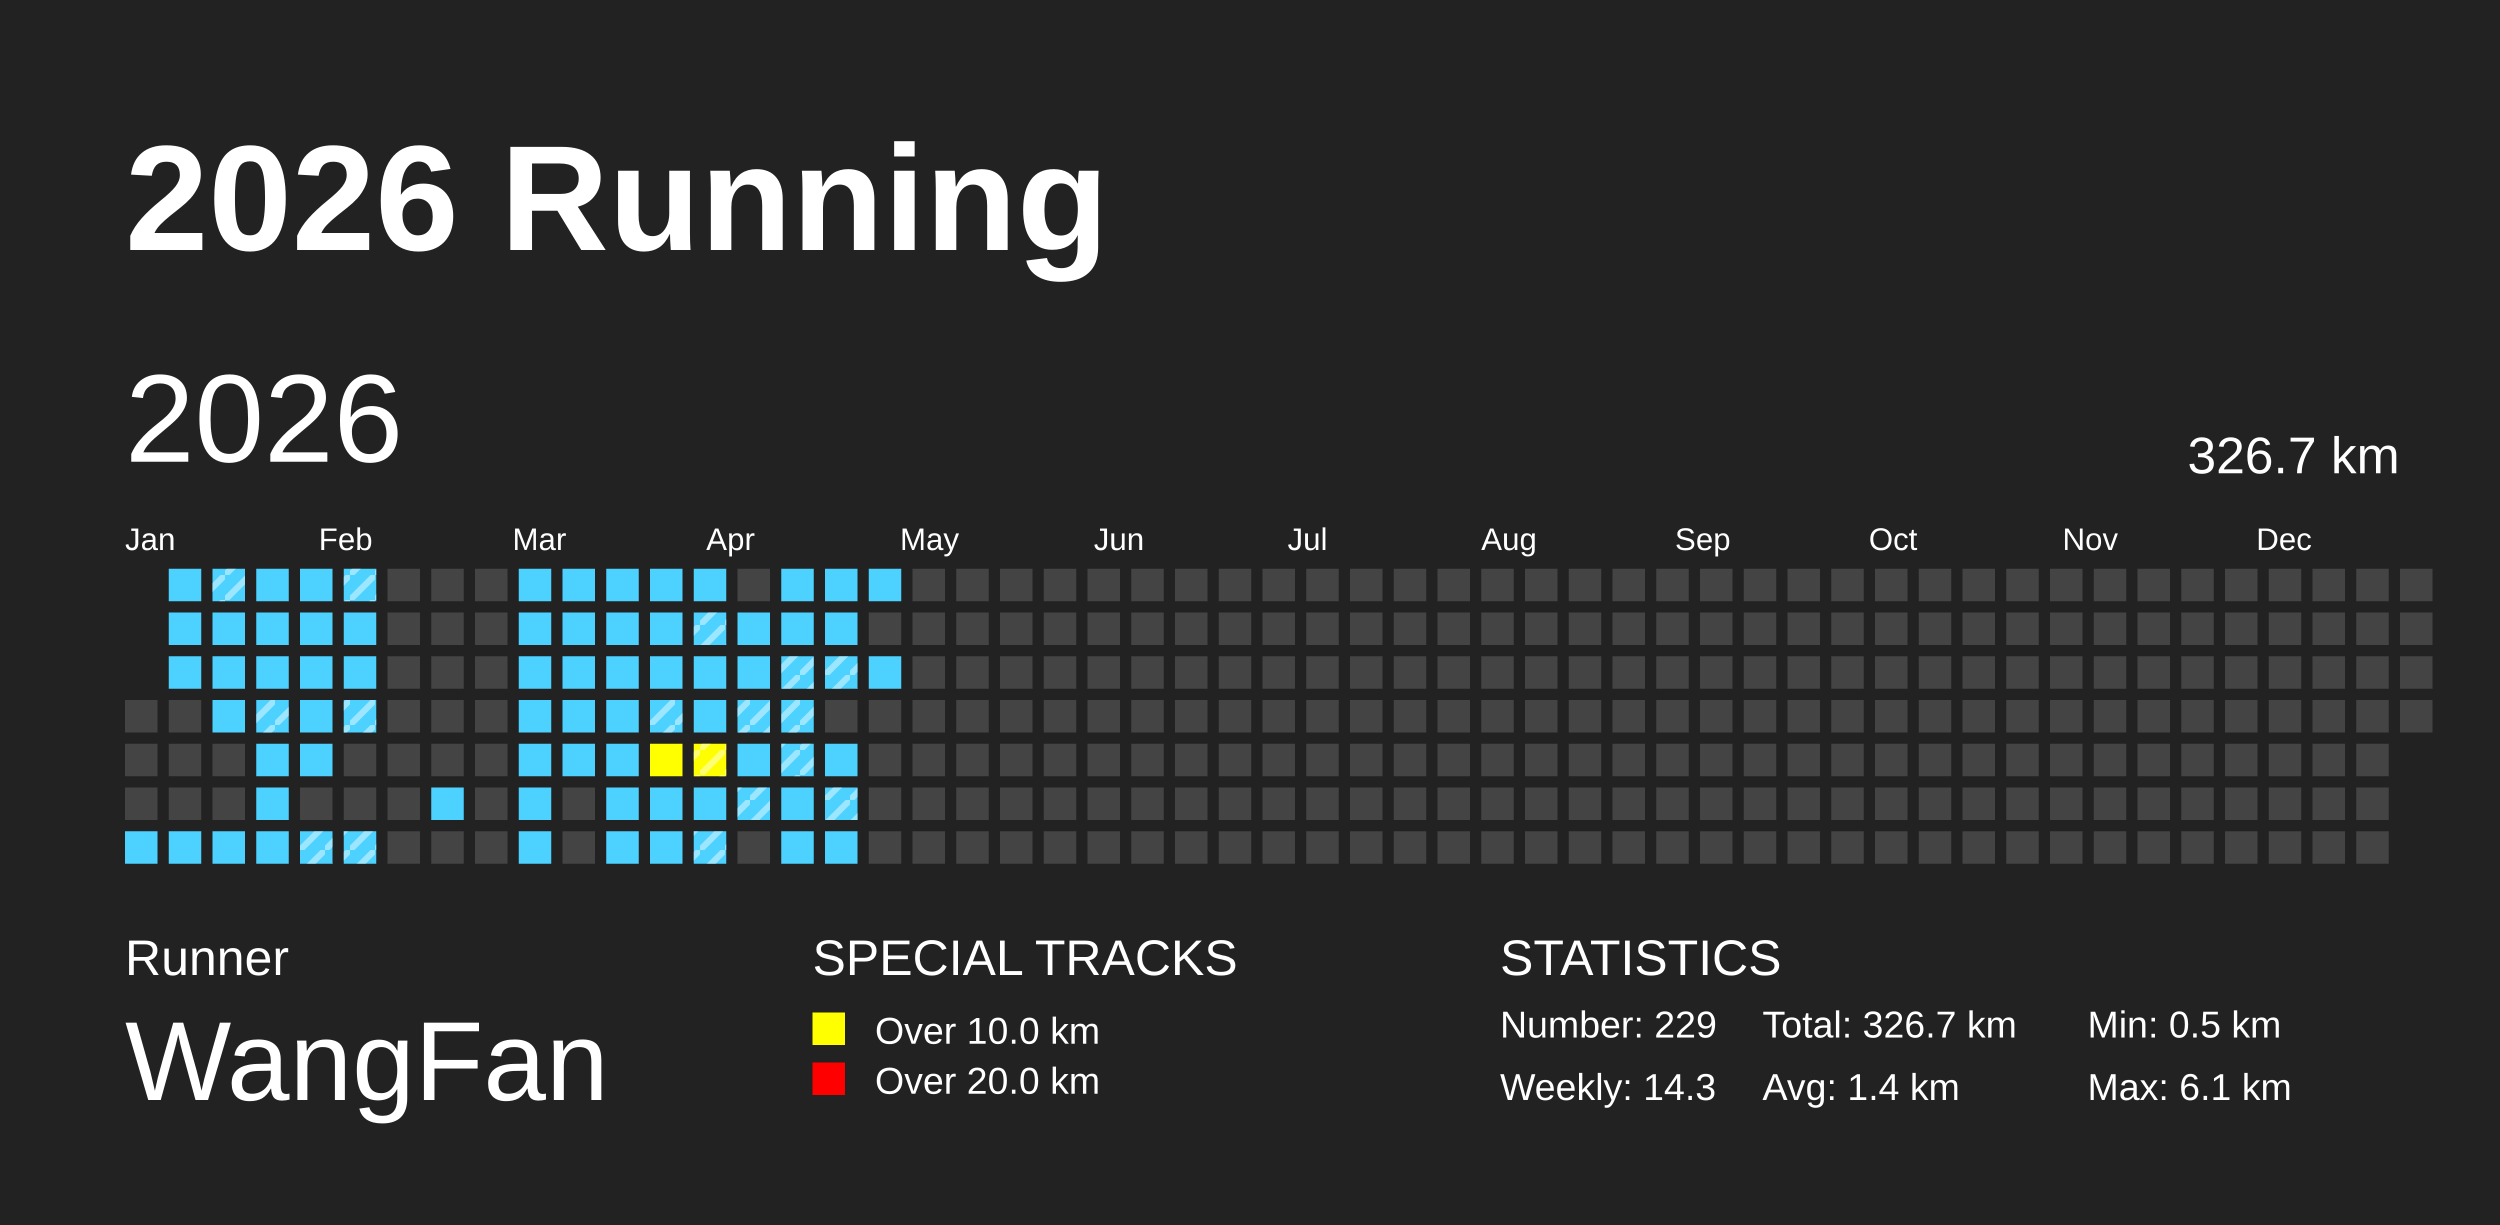
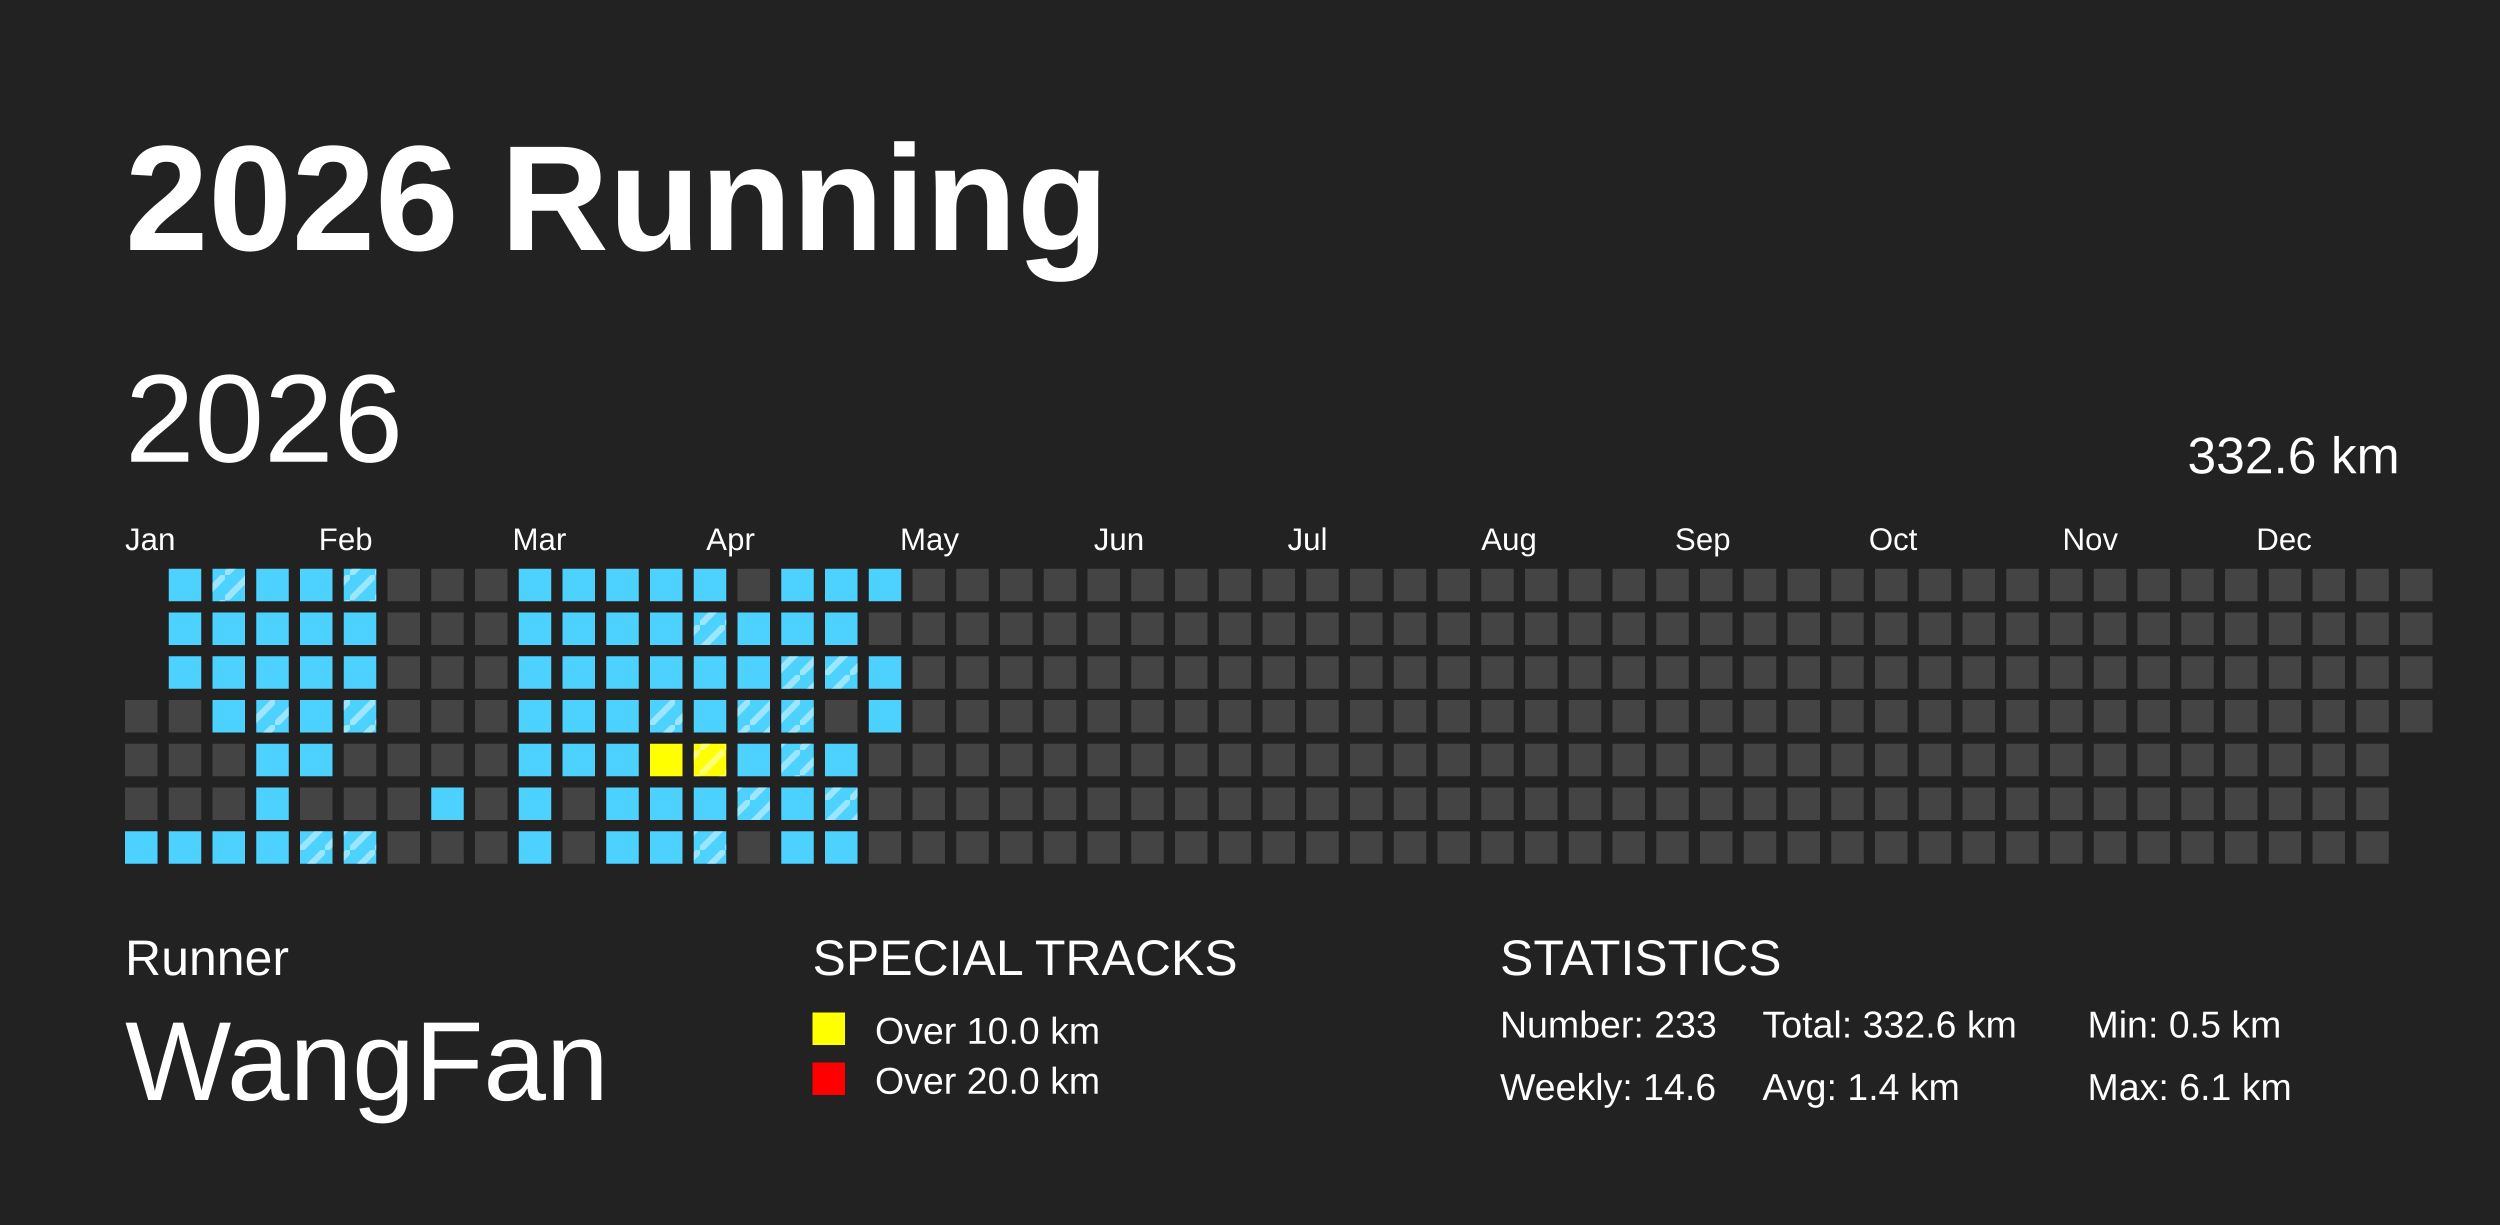
<svg xmlns="http://www.w3.org/2000/svg" baseProfile="full" height="98mm" version="1.1" viewBox="0,0,200,98" width="200mm">
  <defs>
    <pattern height="2" id="indoor-stripe" patternUnits="userSpaceOnUse" width="2">
      <line stroke="white" stroke-opacity="0.45" stroke-width="0.5" x1="0" x2="2" y1="2" y2="0" />
    </pattern>
  </defs>
  <rect fill="#222222" height="98" width="200" x="0" y="0" />
  <text fill="#FFFFFF" style="font-size:12px; font-family:Arial; font-weight:bold;" x="10" y="20">2026 Running</text>
  <text fill="#FFFFFF" style="font-size:4px; font-family:Arial" x="10" y="78">Runner</text>
  <text fill="#FFFFFF" style="font-size:9px; font-family:Arial" x="10" y="88">WangFan</text>
  <text fill="#FFFFFF" style="font-size:4px; font-family:Arial" x="65" y="78">SPECIAL TRACKS</text>
  <rect fill="yellow" height="2.6" width="2.6" x="65" y="81" />
  <text fill="#FFFFFF" style="font-size:3px; font-family:Arial" x="70" y="83.5">Over 10.0 km</text>
  <rect fill="red" height="2.6" width="2.6" x="65" y="85" />
  <text fill="#FFFFFF" style="font-size:3px; font-family:Arial" x="70" y="87.5">Over 20.0 km</text>
  <text fill="#FFFFFF" style="font-size:4px; font-family:Arial" x="120" y="78">STATISTICS</text>
-   <text fill="#FFFFFF" style="font-size:3px; font-family:Arial" x="120" y="83">Number: 229</text>
-   <text fill="#FFFFFF" style="font-size:3px; font-family:Arial" x="120" y="88">Weekly: 14.3</text>
-   <text fill="#FFFFFF" style="font-size:3px; font-family:Arial" x="141" y="83">Total: 326.7 km</text>
+   <text fill="#FFFFFF" style="font-size:3px; font-family:Arial" x="120" y="83">Number: 233</text>
+   <text fill="#FFFFFF" style="font-size:3px; font-family:Arial" x="120" y="88">Weekly: 14.6</text>
+   <text fill="#FFFFFF" style="font-size:3px; font-family:Arial" x="141" y="83">Total: 332.6 km</text>
  <text fill="#FFFFFF" style="font-size:3px; font-family:Arial" x="141" y="88">Avg: 1.4 km</text>
  <text fill="#FFFFFF" style="font-size:3px; font-family:Arial" x="167" y="83">Min: 0.5 km</text>
  <text fill="#FFFFFF" style="font-size:3px; font-family:Arial" x="167" y="88">Max: 6.1 km</text>
  <text dominant-baseline="hanging" fill="#FFFFFF" style="font-size:10.0px; font-family:Arial;" x="10" y="30">2026</text>
-   <text dominant-baseline="hanging" fill="#FFFFFF" style="font-size:4.125px; font-family:Arial;" x="175" y="35">326.7 km</text>
+   <text dominant-baseline="hanging" fill="#FFFFFF" style="font-size:4.125px; font-family:Arial;" x="175" y="35">332.6 km</text>
  <text fill="#FFFFFF" style="font-size:2.5px; font-family:Arial" x="10.0" y="44">Jan</text>
  <text fill="#FFFFFF" style="font-size:2.5px; font-family:Arial" x="25.5" y="44">Feb</text>
  <text fill="#FFFFFF" style="font-size:2.5px; font-family:Arial" x="41.0" y="44">Mar</text>
  <text fill="#FFFFFF" style="font-size:2.5px; font-family:Arial" x="56.5" y="44">Apr</text>
  <text fill="#FFFFFF" style="font-size:2.5px; font-family:Arial" x="72.0" y="44">May</text>
  <text fill="#FFFFFF" style="font-size:2.5px; font-family:Arial" x="87.5" y="44">Jun</text>
  <text fill="#FFFFFF" style="font-size:2.5px; font-family:Arial" x="103.0" y="44">Jul</text>
  <text fill="#FFFFFF" style="font-size:2.5px; font-family:Arial" x="118.5" y="44">Aug</text>
  <text fill="#FFFFFF" style="font-size:2.5px; font-family:Arial" x="134.0" y="44">Sep</text>
  <text fill="#FFFFFF" style="font-size:2.5px; font-family:Arial" x="149.5" y="44">Oct</text>
  <text fill="#FFFFFF" style="font-size:2.5px; font-family:Arial" x="165.0" y="44">Nov</text>
  <text fill="#FFFFFF" style="font-size:2.5px; font-family:Arial" x="180.5" y="44">Dec</text>
  <rect fill="#444444" height="2.6" width="2.6" x="10.0" y="56.0" />
  <rect fill="#444444" height="2.6" width="2.6" x="10.0" y="59.5" />
  <rect fill="#444444" height="2.6" width="2.6" x="10.0" y="63.0" />
  <rect fill="#4DD2FF" height="2.6" width="2.6" x="10.0" y="66.5" />
  <rect fill="#4DD2FF" height="2.6" width="2.6" x="13.5" y="45.5" />
  <rect fill="#4DD2FF" height="2.6" width="2.6" x="13.5" y="49.0" />
  <rect fill="#4DD2FF" height="2.6" width="2.6" x="13.5" y="52.5" />
  <rect fill="#444444" height="2.6" width="2.6" x="13.5" y="56.0" />
  <rect fill="#444444" height="2.6" width="2.6" x="13.5" y="59.5" />
  <rect fill="#444444" height="2.6" width="2.6" x="13.5" y="63.0" />
  <rect fill="#4DD2FF" height="2.6" width="2.6" x="13.5" y="66.5" />
  <rect fill="#4DD2FF" height="2.6" width="2.6" x="17.0" y="45.5" />
  <rect fill="url(#indoor-stripe)" height="2.6" width="2.6" x="17.0" y="45.5" />
  <rect fill="#4DD2FF" height="2.6" width="2.6" x="17.0" y="49.0" />
  <rect fill="#4DD2FF" height="2.6" width="2.6" x="17.0" y="52.5" />
  <rect fill="#4DD2FF" height="2.6" width="2.6" x="17.0" y="56.0" />
  <rect fill="#444444" height="2.6" width="2.6" x="17.0" y="59.5" />
  <rect fill="#444444" height="2.6" width="2.6" x="17.0" y="63.0" />
  <rect fill="#4DD2FF" height="2.6" width="2.6" x="17.0" y="66.5" />
  <rect fill="#4DD2FF" height="2.6" width="2.6" x="20.5" y="45.5" />
  <rect fill="#4DD2FF" height="2.6" width="2.6" x="20.5" y="49.0" />
  <rect fill="#4DD2FF" height="2.6" width="2.6" x="20.5" y="52.5" />
  <rect fill="#4DD2FF" height="2.6" width="2.6" x="20.5" y="56.0" />
  <rect fill="url(#indoor-stripe)" height="2.6" width="2.6" x="20.5" y="56.0" />
  <rect fill="#4DD2FF" height="2.6" width="2.6" x="20.5" y="59.5" />
  <rect fill="#4DD2FF" height="2.6" width="2.6" x="20.5" y="63.0" />
  <rect fill="#4DD2FF" height="2.6" width="2.6" x="20.5" y="66.5" />
  <rect fill="#4DD2FF" height="2.6" width="2.6" x="24.0" y="45.5" />
  <rect fill="#4DD2FF" height="2.6" width="2.6" x="24.0" y="49.0" />
  <rect fill="#4DD2FF" height="2.6" width="2.6" x="24.0" y="52.5" />
  <rect fill="#4DD2FF" height="2.6" width="2.6" x="24.0" y="56.0" />
  <rect fill="#4DD2FF" height="2.6" width="2.6" x="24.0" y="59.5" />
  <rect fill="#444444" height="2.6" width="2.6" x="24.0" y="63.0" />
  <rect fill="#4DD2FF" height="2.6" width="2.6" x="24.0" y="66.5" />
  <rect fill="url(#indoor-stripe)" height="2.6" width="2.6" x="24.0" y="66.5" />
  <rect fill="#4DD2FF" height="2.6" width="2.6" x="27.5" y="45.5" />
  <rect fill="url(#indoor-stripe)" height="2.6" width="2.6" x="27.5" y="45.5" />
  <rect fill="#4DD2FF" height="2.6" width="2.6" x="27.5" y="49.0" />
  <rect fill="#4DD2FF" height="2.6" width="2.6" x="27.5" y="52.5" />
  <rect fill="#4DD2FF" height="2.6" width="2.6" x="27.5" y="56.0" />
  <rect fill="url(#indoor-stripe)" height="2.6" width="2.6" x="27.5" y="56.0" />
  <rect fill="#444444" height="2.6" width="2.6" x="27.5" y="59.5" />
  <rect fill="#444444" height="2.6" width="2.6" x="27.5" y="63.0" />
  <rect fill="#4DD2FF" height="2.6" width="2.6" x="27.5" y="66.5" />
  <rect fill="url(#indoor-stripe)" height="2.6" width="2.6" x="27.5" y="66.5" />
  <rect fill="#444444" height="2.6" width="2.6" x="31.0" y="45.5" />
  <rect fill="#444444" height="2.6" width="2.6" x="31.0" y="49.0" />
  <rect fill="#444444" height="2.6" width="2.6" x="31.0" y="52.5" />
  <rect fill="#444444" height="2.6" width="2.6" x="31.0" y="56.0" />
  <rect fill="#444444" height="2.6" width="2.6" x="31.0" y="59.5" />
  <rect fill="#444444" height="2.6" width="2.6" x="31.0" y="63.0" />
  <rect fill="#444444" height="2.6" width="2.6" x="31.0" y="66.5" />
  <rect fill="#444444" height="2.6" width="2.6" x="34.5" y="45.5" />
  <rect fill="#444444" height="2.6" width="2.6" x="34.5" y="49.0" />
  <rect fill="#444444" height="2.6" width="2.6" x="34.5" y="52.5" />
  <rect fill="#444444" height="2.6" width="2.6" x="34.5" y="56.0" />
  <rect fill="#444444" height="2.6" width="2.6" x="34.5" y="59.5" />
  <rect fill="#4DD2FF" height="2.6" width="2.6" x="34.5" y="63.0" />
  <rect fill="#444444" height="2.6" width="2.6" x="34.5" y="66.5" />
  <rect fill="#444444" height="2.6" width="2.6" x="38.0" y="45.5" />
  <rect fill="#444444" height="2.6" width="2.6" x="38.0" y="49.0" />
  <rect fill="#444444" height="2.6" width="2.6" x="38.0" y="52.5" />
  <rect fill="#444444" height="2.6" width="2.6" x="38.0" y="56.0" />
  <rect fill="#444444" height="2.6" width="2.6" x="38.0" y="59.5" />
  <rect fill="#444444" height="2.6" width="2.6" x="38.0" y="63.0" />
  <rect fill="#444444" height="2.6" width="2.6" x="38.0" y="66.5" />
  <rect fill="#4DD2FF" height="2.6" width="2.6" x="41.5" y="45.5" />
  <rect fill="#4DD2FF" height="2.6" width="2.6" x="41.5" y="49.0" />
  <rect fill="#4DD2FF" height="2.6" width="2.6" x="41.5" y="52.5" />
  <rect fill="#4DD2FF" height="2.6" width="2.6" x="41.5" y="56.0" />
  <rect fill="#4DD2FF" height="2.6" width="2.6" x="41.5" y="59.5" />
  <rect fill="#4DD2FF" height="2.6" width="2.6" x="41.5" y="63.0" />
  <rect fill="#4DD2FF" height="2.6" width="2.6" x="41.5" y="66.5" />
  <rect fill="#4DD2FF" height="2.6" width="2.6" x="45.0" y="45.5" />
  <rect fill="#4DD2FF" height="2.6" width="2.6" x="45.0" y="49.0" />
  <rect fill="#4DD2FF" height="2.6" width="2.6" x="45.0" y="52.5" />
  <rect fill="#4DD2FF" height="2.6" width="2.6" x="45.0" y="56.0" />
  <rect fill="#4DD2FF" height="2.6" width="2.6" x="45.0" y="59.5" />
  <rect fill="#444444" height="2.6" width="2.6" x="45.0" y="63.0" />
  <rect fill="#444444" height="2.6" width="2.6" x="45.0" y="66.5" />
  <rect fill="#4DD2FF" height="2.6" width="2.6" x="48.5" y="45.5" />
  <rect fill="#4DD2FF" height="2.6" width="2.6" x="48.5" y="49.0" />
  <rect fill="#4DD2FF" height="2.6" width="2.6" x="48.5" y="52.5" />
  <rect fill="#4DD2FF" height="2.6" width="2.6" x="48.5" y="56.0" />
  <rect fill="#4DD2FF" height="2.6" width="2.6" x="48.5" y="59.5" />
  <rect fill="#4DD2FF" height="2.6" width="2.6" x="48.5" y="63.0" />
  <rect fill="#4DD2FF" height="2.6" width="2.6" x="48.5" y="66.5" />
  <rect fill="#4DD2FF" height="2.6" width="2.6" x="52.0" y="45.5" />
  <rect fill="#4DD2FF" height="2.6" width="2.6" x="52.0" y="49.0" />
  <rect fill="#4DD2FF" height="2.6" width="2.6" x="52.0" y="52.5" />
  <rect fill="#4DD2FF" height="2.6" width="2.6" x="52.0" y="56.0" />
  <rect fill="url(#indoor-stripe)" height="2.6" width="2.6" x="52.0" y="56.0" />
  <rect fill="yellow" height="2.6" width="2.6" x="52.0" y="59.5" />
  <rect fill="#4DD2FF" height="2.6" width="2.6" x="52.0" y="63.0" />
  <rect fill="#4DD2FF" height="2.6" width="2.6" x="52.0" y="66.5" />
  <rect fill="#4DD2FF" height="2.6" width="2.6" x="55.5" y="45.5" />
  <rect fill="#4DD2FF" height="2.6" width="2.6" x="55.5" y="49.0" />
  <rect fill="url(#indoor-stripe)" height="2.6" width="2.6" x="55.5" y="49.0" />
  <rect fill="#4DD2FF" height="2.6" width="2.6" x="55.5" y="52.5" />
  <rect fill="#4DD2FF" height="2.6" width="2.6" x="55.5" y="56.0" />
  <rect fill="yellow" height="2.6" width="2.6" x="55.5" y="59.5" />
  <rect fill="url(#indoor-stripe)" height="2.6" width="2.6" x="55.5" y="59.5" />
  <rect fill="#4DD2FF" height="2.6" width="2.6" x="55.5" y="63.0" />
  <rect fill="#4DD2FF" height="2.6" width="2.6" x="55.5" y="66.5" />
  <rect fill="url(#indoor-stripe)" height="2.6" width="2.6" x="55.5" y="66.5" />
  <rect fill="#444444" height="2.6" width="2.6" x="59.0" y="45.5" />
  <rect fill="#4DD2FF" height="2.6" width="2.6" x="59.0" y="49.0" />
  <rect fill="#4DD2FF" height="2.6" width="2.6" x="59.0" y="52.5" />
  <rect fill="#4DD2FF" height="2.6" width="2.6" x="59.0" y="56.0" />
  <rect fill="url(#indoor-stripe)" height="2.6" width="2.6" x="59.0" y="56.0" />
  <rect fill="#4DD2FF" height="2.6" width="2.6" x="59.0" y="59.5" />
  <rect fill="#4DD2FF" height="2.6" width="2.6" x="59.0" y="63.0" />
  <rect fill="url(#indoor-stripe)" height="2.6" width="2.6" x="59.0" y="63.0" />
  <rect fill="#444444" height="2.6" width="2.6" x="59.0" y="66.5" />
  <rect fill="#4DD2FF" height="2.6" width="2.6" x="62.5" y="45.5" />
  <rect fill="#4DD2FF" height="2.6" width="2.6" x="62.5" y="49.0" />
  <rect fill="#4DD2FF" height="2.6" width="2.6" x="62.5" y="52.5" />
  <rect fill="url(#indoor-stripe)" height="2.6" width="2.6" x="62.5" y="52.5" />
  <rect fill="#4DD2FF" height="2.6" width="2.6" x="62.5" y="56.0" />
  <rect fill="url(#indoor-stripe)" height="2.6" width="2.6" x="62.5" y="56.0" />
  <rect fill="#4DD2FF" height="2.6" width="2.6" x="62.5" y="59.5" />
  <rect fill="url(#indoor-stripe)" height="2.6" width="2.6" x="62.5" y="59.5" />
  <rect fill="#4DD2FF" height="2.6" width="2.6" x="62.5" y="63.0" />
  <rect fill="#4DD2FF" height="2.6" width="2.6" x="62.5" y="66.5" />
  <rect fill="#4DD2FF" height="2.6" width="2.6" x="66.0" y="45.5" />
  <rect fill="#4DD2FF" height="2.6" width="2.6" x="66.0" y="49.0" />
  <rect fill="#4DD2FF" height="2.6" width="2.6" x="66.0" y="52.5" />
  <rect fill="url(#indoor-stripe)" height="2.6" width="2.6" x="66.0" y="52.5" />
  <rect fill="#444444" height="2.6" width="2.6" x="66.0" y="56.0" />
  <rect fill="#4DD2FF" height="2.6" width="2.6" x="66.0" y="59.5" />
  <rect fill="#4DD2FF" height="2.6" width="2.6" x="66.0" y="63.0" />
  <rect fill="url(#indoor-stripe)" height="2.6" width="2.6" x="66.0" y="63.0" />
  <rect fill="#4DD2FF" height="2.6" width="2.6" x="66.0" y="66.5" />
  <rect fill="#4DD2FF" height="2.6" width="2.6" x="69.5" y="45.5" />
  <rect fill="#444444" height="2.6" width="2.6" x="69.5" y="49.0" />
  <rect fill="#4DD2FF" height="2.6" width="2.6" x="69.5" y="52.5" />
-   <rect fill="#444444" height="2.6" width="2.6" x="69.5" y="56.0" />
+   <rect fill="#4DD2FF" height="2.6" width="2.6" x="69.5" y="56.0" />
  <rect fill="#444444" height="2.6" width="2.6" x="69.5" y="59.5" />
  <rect fill="#444444" height="2.6" width="2.6" x="69.5" y="63.0" />
  <rect fill="#444444" height="2.6" width="2.6" x="69.5" y="66.5" />
  <rect fill="#444444" height="2.6" width="2.6" x="73.0" y="45.5" />
  <rect fill="#444444" height="2.6" width="2.6" x="73.0" y="49.0" />
  <rect fill="#444444" height="2.6" width="2.6" x="73.0" y="52.5" />
  <rect fill="#444444" height="2.6" width="2.6" x="73.0" y="56.0" />
  <rect fill="#444444" height="2.6" width="2.6" x="73.0" y="59.5" />
  <rect fill="#444444" height="2.6" width="2.6" x="73.0" y="63.0" />
  <rect fill="#444444" height="2.6" width="2.6" x="73.0" y="66.5" />
  <rect fill="#444444" height="2.6" width="2.6" x="76.5" y="45.5" />
  <rect fill="#444444" height="2.6" width="2.6" x="76.5" y="49.0" />
  <rect fill="#444444" height="2.6" width="2.6" x="76.5" y="52.5" />
  <rect fill="#444444" height="2.6" width="2.6" x="76.5" y="56.0" />
  <rect fill="#444444" height="2.6" width="2.6" x="76.5" y="59.5" />
  <rect fill="#444444" height="2.6" width="2.6" x="76.5" y="63.0" />
  <rect fill="#444444" height="2.6" width="2.6" x="76.5" y="66.5" />
  <rect fill="#444444" height="2.6" width="2.6" x="80.0" y="45.5" />
  <rect fill="#444444" height="2.6" width="2.6" x="80.0" y="49.0" />
  <rect fill="#444444" height="2.6" width="2.6" x="80.0" y="52.5" />
  <rect fill="#444444" height="2.6" width="2.6" x="80.0" y="56.0" />
  <rect fill="#444444" height="2.6" width="2.6" x="80.0" y="59.5" />
  <rect fill="#444444" height="2.6" width="2.6" x="80.0" y="63.0" />
  <rect fill="#444444" height="2.6" width="2.6" x="80.0" y="66.5" />
  <rect fill="#444444" height="2.6" width="2.6" x="83.5" y="45.5" />
  <rect fill="#444444" height="2.6" width="2.6" x="83.5" y="49.0" />
  <rect fill="#444444" height="2.6" width="2.6" x="83.5" y="52.5" />
  <rect fill="#444444" height="2.6" width="2.6" x="83.5" y="56.0" />
  <rect fill="#444444" height="2.6" width="2.6" x="83.5" y="59.5" />
  <rect fill="#444444" height="2.6" width="2.6" x="83.5" y="63.0" />
  <rect fill="#444444" height="2.6" width="2.6" x="83.5" y="66.5" />
  <rect fill="#444444" height="2.6" width="2.6" x="87.0" y="45.5" />
  <rect fill="#444444" height="2.6" width="2.6" x="87.0" y="49.0" />
  <rect fill="#444444" height="2.6" width="2.6" x="87.0" y="52.5" />
  <rect fill="#444444" height="2.6" width="2.6" x="87.0" y="56.0" />
  <rect fill="#444444" height="2.6" width="2.6" x="87.0" y="59.5" />
  <rect fill="#444444" height="2.6" width="2.6" x="87.0" y="63.0" />
  <rect fill="#444444" height="2.6" width="2.6" x="87.0" y="66.5" />
  <rect fill="#444444" height="2.6" width="2.6" x="90.5" y="45.5" />
  <rect fill="#444444" height="2.6" width="2.6" x="90.5" y="49.0" />
  <rect fill="#444444" height="2.6" width="2.6" x="90.5" y="52.5" />
  <rect fill="#444444" height="2.6" width="2.6" x="90.5" y="56.0" />
  <rect fill="#444444" height="2.6" width="2.6" x="90.5" y="59.5" />
  <rect fill="#444444" height="2.6" width="2.6" x="90.5" y="63.0" />
  <rect fill="#444444" height="2.6" width="2.6" x="90.5" y="66.5" />
  <rect fill="#444444" height="2.6" width="2.6" x="94.0" y="45.5" />
  <rect fill="#444444" height="2.6" width="2.6" x="94.0" y="49.0" />
  <rect fill="#444444" height="2.6" width="2.6" x="94.0" y="52.5" />
  <rect fill="#444444" height="2.6" width="2.6" x="94.0" y="56.0" />
  <rect fill="#444444" height="2.6" width="2.6" x="94.0" y="59.5" />
  <rect fill="#444444" height="2.6" width="2.6" x="94.0" y="63.0" />
  <rect fill="#444444" height="2.6" width="2.6" x="94.0" y="66.5" />
  <rect fill="#444444" height="2.6" width="2.6" x="97.5" y="45.5" />
  <rect fill="#444444" height="2.6" width="2.6" x="97.5" y="49.0" />
  <rect fill="#444444" height="2.6" width="2.6" x="97.5" y="52.5" />
  <rect fill="#444444" height="2.6" width="2.6" x="97.5" y="56.0" />
  <rect fill="#444444" height="2.6" width="2.6" x="97.5" y="59.5" />
  <rect fill="#444444" height="2.6" width="2.6" x="97.5" y="63.0" />
  <rect fill="#444444" height="2.6" width="2.6" x="97.5" y="66.5" />
  <rect fill="#444444" height="2.6" width="2.6" x="101.0" y="45.5" />
  <rect fill="#444444" height="2.6" width="2.6" x="101.0" y="49.0" />
  <rect fill="#444444" height="2.6" width="2.6" x="101.0" y="52.5" />
  <rect fill="#444444" height="2.6" width="2.6" x="101.0" y="56.0" />
  <rect fill="#444444" height="2.6" width="2.6" x="101.0" y="59.5" />
  <rect fill="#444444" height="2.6" width="2.6" x="101.0" y="63.0" />
  <rect fill="#444444" height="2.6" width="2.6" x="101.0" y="66.5" />
  <rect fill="#444444" height="2.6" width="2.6" x="104.5" y="45.5" />
  <rect fill="#444444" height="2.6" width="2.6" x="104.5" y="49.0" />
  <rect fill="#444444" height="2.6" width="2.6" x="104.5" y="52.5" />
  <rect fill="#444444" height="2.6" width="2.6" x="104.5" y="56.0" />
  <rect fill="#444444" height="2.6" width="2.6" x="104.5" y="59.5" />
  <rect fill="#444444" height="2.6" width="2.6" x="104.5" y="63.0" />
  <rect fill="#444444" height="2.6" width="2.6" x="104.5" y="66.5" />
  <rect fill="#444444" height="2.6" width="2.6" x="108.0" y="45.5" />
  <rect fill="#444444" height="2.6" width="2.6" x="108.0" y="49.0" />
  <rect fill="#444444" height="2.6" width="2.6" x="108.0" y="52.5" />
  <rect fill="#444444" height="2.6" width="2.6" x="108.0" y="56.0" />
  <rect fill="#444444" height="2.6" width="2.6" x="108.0" y="59.5" />
  <rect fill="#444444" height="2.6" width="2.6" x="108.0" y="63.0" />
  <rect fill="#444444" height="2.6" width="2.6" x="108.0" y="66.5" />
  <rect fill="#444444" height="2.6" width="2.6" x="111.5" y="45.5" />
  <rect fill="#444444" height="2.6" width="2.6" x="111.5" y="49.0" />
  <rect fill="#444444" height="2.6" width="2.6" x="111.5" y="52.5" />
  <rect fill="#444444" height="2.6" width="2.6" x="111.5" y="56.0" />
  <rect fill="#444444" height="2.6" width="2.6" x="111.5" y="59.5" />
  <rect fill="#444444" height="2.6" width="2.6" x="111.5" y="63.0" />
  <rect fill="#444444" height="2.6" width="2.6" x="111.5" y="66.5" />
  <rect fill="#444444" height="2.6" width="2.6" x="115.0" y="45.5" />
  <rect fill="#444444" height="2.6" width="2.6" x="115.0" y="49.0" />
  <rect fill="#444444" height="2.6" width="2.6" x="115.0" y="52.5" />
  <rect fill="#444444" height="2.6" width="2.6" x="115.0" y="56.0" />
  <rect fill="#444444" height="2.6" width="2.6" x="115.0" y="59.5" />
  <rect fill="#444444" height="2.6" width="2.6" x="115.0" y="63.0" />
  <rect fill="#444444" height="2.6" width="2.6" x="115.0" y="66.5" />
  <rect fill="#444444" height="2.6" width="2.6" x="118.5" y="45.5" />
  <rect fill="#444444" height="2.6" width="2.6" x="118.5" y="49.0" />
  <rect fill="#444444" height="2.6" width="2.6" x="118.5" y="52.5" />
  <rect fill="#444444" height="2.6" width="2.6" x="118.5" y="56.0" />
  <rect fill="#444444" height="2.6" width="2.6" x="118.5" y="59.5" />
  <rect fill="#444444" height="2.6" width="2.6" x="118.5" y="63.0" />
  <rect fill="#444444" height="2.6" width="2.6" x="118.5" y="66.5" />
  <rect fill="#444444" height="2.6" width="2.6" x="122.0" y="45.5" />
  <rect fill="#444444" height="2.6" width="2.6" x="122.0" y="49.0" />
  <rect fill="#444444" height="2.6" width="2.6" x="122.0" y="52.5" />
  <rect fill="#444444" height="2.6" width="2.6" x="122.0" y="56.0" />
  <rect fill="#444444" height="2.6" width="2.6" x="122.0" y="59.5" />
  <rect fill="#444444" height="2.6" width="2.6" x="122.0" y="63.0" />
  <rect fill="#444444" height="2.6" width="2.6" x="122.0" y="66.5" />
  <rect fill="#444444" height="2.6" width="2.6" x="125.5" y="45.5" />
  <rect fill="#444444" height="2.6" width="2.6" x="125.5" y="49.0" />
  <rect fill="#444444" height="2.6" width="2.6" x="125.5" y="52.5" />
  <rect fill="#444444" height="2.6" width="2.6" x="125.5" y="56.0" />
  <rect fill="#444444" height="2.6" width="2.6" x="125.5" y="59.5" />
  <rect fill="#444444" height="2.6" width="2.6" x="125.5" y="63.0" />
  <rect fill="#444444" height="2.6" width="2.6" x="125.5" y="66.5" />
  <rect fill="#444444" height="2.6" width="2.6" x="129.0" y="45.5" />
  <rect fill="#444444" height="2.6" width="2.6" x="129.0" y="49.0" />
  <rect fill="#444444" height="2.6" width="2.6" x="129.0" y="52.5" />
  <rect fill="#444444" height="2.6" width="2.6" x="129.0" y="56.0" />
  <rect fill="#444444" height="2.6" width="2.6" x="129.0" y="59.5" />
  <rect fill="#444444" height="2.6" width="2.6" x="129.0" y="63.0" />
  <rect fill="#444444" height="2.6" width="2.6" x="129.0" y="66.5" />
  <rect fill="#444444" height="2.6" width="2.6" x="132.5" y="45.5" />
  <rect fill="#444444" height="2.6" width="2.6" x="132.5" y="49.0" />
  <rect fill="#444444" height="2.6" width="2.6" x="132.5" y="52.5" />
  <rect fill="#444444" height="2.6" width="2.6" x="132.5" y="56.0" />
  <rect fill="#444444" height="2.6" width="2.6" x="132.5" y="59.5" />
  <rect fill="#444444" height="2.6" width="2.6" x="132.5" y="63.0" />
  <rect fill="#444444" height="2.6" width="2.6" x="132.5" y="66.5" />
  <rect fill="#444444" height="2.6" width="2.6" x="136.0" y="45.5" />
  <rect fill="#444444" height="2.6" width="2.6" x="136.0" y="49.0" />
  <rect fill="#444444" height="2.6" width="2.6" x="136.0" y="52.5" />
  <rect fill="#444444" height="2.6" width="2.6" x="136.0" y="56.0" />
  <rect fill="#444444" height="2.6" width="2.6" x="136.0" y="59.5" />
  <rect fill="#444444" height="2.6" width="2.6" x="136.0" y="63.0" />
  <rect fill="#444444" height="2.6" width="2.6" x="136.0" y="66.5" />
  <rect fill="#444444" height="2.6" width="2.6" x="139.5" y="45.5" />
  <rect fill="#444444" height="2.6" width="2.6" x="139.5" y="49.0" />
  <rect fill="#444444" height="2.6" width="2.6" x="139.5" y="52.5" />
  <rect fill="#444444" height="2.6" width="2.6" x="139.5" y="56.0" />
  <rect fill="#444444" height="2.6" width="2.6" x="139.5" y="59.5" />
  <rect fill="#444444" height="2.6" width="2.6" x="139.5" y="63.0" />
  <rect fill="#444444" height="2.6" width="2.6" x="139.5" y="66.5" />
  <rect fill="#444444" height="2.6" width="2.6" x="143.0" y="45.5" />
  <rect fill="#444444" height="2.6" width="2.6" x="143.0" y="49.0" />
  <rect fill="#444444" height="2.6" width="2.6" x="143.0" y="52.5" />
  <rect fill="#444444" height="2.6" width="2.6" x="143.0" y="56.0" />
  <rect fill="#444444" height="2.6" width="2.6" x="143.0" y="59.5" />
  <rect fill="#444444" height="2.6" width="2.6" x="143.0" y="63.0" />
  <rect fill="#444444" height="2.6" width="2.6" x="143.0" y="66.5" />
  <rect fill="#444444" height="2.6" width="2.6" x="146.5" y="45.5" />
  <rect fill="#444444" height="2.6" width="2.6" x="146.5" y="49.0" />
  <rect fill="#444444" height="2.6" width="2.6" x="146.5" y="52.5" />
  <rect fill="#444444" height="2.6" width="2.6" x="146.5" y="56.0" />
  <rect fill="#444444" height="2.6" width="2.6" x="146.5" y="59.5" />
  <rect fill="#444444" height="2.6" width="2.6" x="146.5" y="63.0" />
  <rect fill="#444444" height="2.6" width="2.6" x="146.5" y="66.5" />
  <rect fill="#444444" height="2.6" width="2.6" x="150.0" y="45.5" />
  <rect fill="#444444" height="2.6" width="2.6" x="150.0" y="49.0" />
  <rect fill="#444444" height="2.6" width="2.6" x="150.0" y="52.5" />
  <rect fill="#444444" height="2.6" width="2.6" x="150.0" y="56.0" />
  <rect fill="#444444" height="2.6" width="2.6" x="150.0" y="59.5" />
  <rect fill="#444444" height="2.6" width="2.6" x="150.0" y="63.0" />
  <rect fill="#444444" height="2.6" width="2.6" x="150.0" y="66.5" />
  <rect fill="#444444" height="2.6" width="2.6" x="153.5" y="45.5" />
  <rect fill="#444444" height="2.6" width="2.6" x="153.5" y="49.0" />
  <rect fill="#444444" height="2.6" width="2.6" x="153.5" y="52.5" />
  <rect fill="#444444" height="2.6" width="2.6" x="153.5" y="56.0" />
  <rect fill="#444444" height="2.6" width="2.6" x="153.5" y="59.5" />
  <rect fill="#444444" height="2.6" width="2.6" x="153.5" y="63.0" />
  <rect fill="#444444" height="2.6" width="2.6" x="153.5" y="66.5" />
  <rect fill="#444444" height="2.6" width="2.6" x="157.0" y="45.5" />
  <rect fill="#444444" height="2.6" width="2.6" x="157.0" y="49.0" />
  <rect fill="#444444" height="2.6" width="2.6" x="157.0" y="52.5" />
  <rect fill="#444444" height="2.6" width="2.6" x="157.0" y="56.0" />
  <rect fill="#444444" height="2.6" width="2.6" x="157.0" y="59.5" />
  <rect fill="#444444" height="2.6" width="2.6" x="157.0" y="63.0" />
  <rect fill="#444444" height="2.6" width="2.6" x="157.0" y="66.5" />
  <rect fill="#444444" height="2.6" width="2.6" x="160.5" y="45.5" />
  <rect fill="#444444" height="2.6" width="2.6" x="160.5" y="49.0" />
  <rect fill="#444444" height="2.6" width="2.6" x="160.5" y="52.5" />
  <rect fill="#444444" height="2.6" width="2.6" x="160.5" y="56.0" />
  <rect fill="#444444" height="2.6" width="2.6" x="160.5" y="59.5" />
  <rect fill="#444444" height="2.6" width="2.6" x="160.5" y="63.0" />
  <rect fill="#444444" height="2.6" width="2.6" x="160.5" y="66.5" />
  <rect fill="#444444" height="2.6" width="2.6" x="164.0" y="45.5" />
  <rect fill="#444444" height="2.6" width="2.6" x="164.0" y="49.0" />
  <rect fill="#444444" height="2.6" width="2.6" x="164.0" y="52.5" />
  <rect fill="#444444" height="2.6" width="2.6" x="164.0" y="56.0" />
  <rect fill="#444444" height="2.6" width="2.6" x="164.0" y="59.5" />
  <rect fill="#444444" height="2.6" width="2.6" x="164.0" y="63.0" />
  <rect fill="#444444" height="2.6" width="2.6" x="164.0" y="66.5" />
  <rect fill="#444444" height="2.6" width="2.6" x="167.5" y="45.5" />
  <rect fill="#444444" height="2.6" width="2.6" x="167.5" y="49.0" />
  <rect fill="#444444" height="2.6" width="2.6" x="167.5" y="52.5" />
  <rect fill="#444444" height="2.6" width="2.6" x="167.5" y="56.0" />
  <rect fill="#444444" height="2.6" width="2.6" x="167.5" y="59.5" />
  <rect fill="#444444" height="2.6" width="2.6" x="167.5" y="63.0" />
  <rect fill="#444444" height="2.6" width="2.6" x="167.5" y="66.5" />
  <rect fill="#444444" height="2.6" width="2.6" x="171.0" y="45.5" />
  <rect fill="#444444" height="2.6" width="2.6" x="171.0" y="49.0" />
  <rect fill="#444444" height="2.6" width="2.6" x="171.0" y="52.5" />
  <rect fill="#444444" height="2.6" width="2.6" x="171.0" y="56.0" />
  <rect fill="#444444" height="2.6" width="2.6" x="171.0" y="59.5" />
  <rect fill="#444444" height="2.6" width="2.6" x="171.0" y="63.0" />
  <rect fill="#444444" height="2.6" width="2.6" x="171.0" y="66.5" />
  <rect fill="#444444" height="2.6" width="2.6" x="174.5" y="45.5" />
  <rect fill="#444444" height="2.6" width="2.6" x="174.5" y="49.0" />
  <rect fill="#444444" height="2.6" width="2.6" x="174.5" y="52.5" />
  <rect fill="#444444" height="2.6" width="2.6" x="174.5" y="56.0" />
  <rect fill="#444444" height="2.6" width="2.6" x="174.5" y="59.5" />
  <rect fill="#444444" height="2.6" width="2.6" x="174.5" y="63.0" />
  <rect fill="#444444" height="2.6" width="2.6" x="174.5" y="66.5" />
  <rect fill="#444444" height="2.6" width="2.6" x="178.0" y="45.5" />
  <rect fill="#444444" height="2.6" width="2.6" x="178.0" y="49.0" />
  <rect fill="#444444" height="2.6" width="2.6" x="178.0" y="52.5" />
  <rect fill="#444444" height="2.6" width="2.6" x="178.0" y="56.0" />
  <rect fill="#444444" height="2.6" width="2.6" x="178.0" y="59.5" />
  <rect fill="#444444" height="2.6" width="2.6" x="178.0" y="63.0" />
  <rect fill="#444444" height="2.6" width="2.6" x="178.0" y="66.5" />
  <rect fill="#444444" height="2.6" width="2.6" x="181.5" y="45.5" />
  <rect fill="#444444" height="2.6" width="2.6" x="181.5" y="49.0" />
  <rect fill="#444444" height="2.6" width="2.6" x="181.5" y="52.5" />
  <rect fill="#444444" height="2.6" width="2.6" x="181.5" y="56.0" />
  <rect fill="#444444" height="2.6" width="2.6" x="181.5" y="59.5" />
  <rect fill="#444444" height="2.6" width="2.6" x="181.5" y="63.0" />
  <rect fill="#444444" height="2.6" width="2.6" x="181.5" y="66.5" />
  <rect fill="#444444" height="2.6" width="2.6" x="185.0" y="45.5" />
  <rect fill="#444444" height="2.6" width="2.6" x="185.0" y="49.0" />
  <rect fill="#444444" height="2.6" width="2.6" x="185.0" y="52.5" />
  <rect fill="#444444" height="2.6" width="2.6" x="185.0" y="56.0" />
  <rect fill="#444444" height="2.6" width="2.6" x="185.0" y="59.5" />
  <rect fill="#444444" height="2.6" width="2.6" x="185.0" y="63.0" />
  <rect fill="#444444" height="2.6" width="2.6" x="185.0" y="66.5" />
  <rect fill="#444444" height="2.6" width="2.6" x="188.5" y="45.5" />
  <rect fill="#444444" height="2.6" width="2.6" x="188.5" y="49.0" />
  <rect fill="#444444" height="2.6" width="2.6" x="188.5" y="52.5" />
  <rect fill="#444444" height="2.6" width="2.6" x="188.5" y="56.0" />
  <rect fill="#444444" height="2.6" width="2.6" x="188.5" y="59.5" />
  <rect fill="#444444" height="2.6" width="2.6" x="188.5" y="63.0" />
  <rect fill="#444444" height="2.6" width="2.6" x="188.5" y="66.5" />
  <rect fill="#444444" height="2.6" width="2.6" x="192.0" y="45.5" />
  <rect fill="#444444" height="2.6" width="2.6" x="192.0" y="49.0" />
  <rect fill="#444444" height="2.6" width="2.6" x="192.0" y="52.5" />
  <rect fill="#444444" height="2.6" width="2.6" x="192.0" y="56.0" />
</svg>
